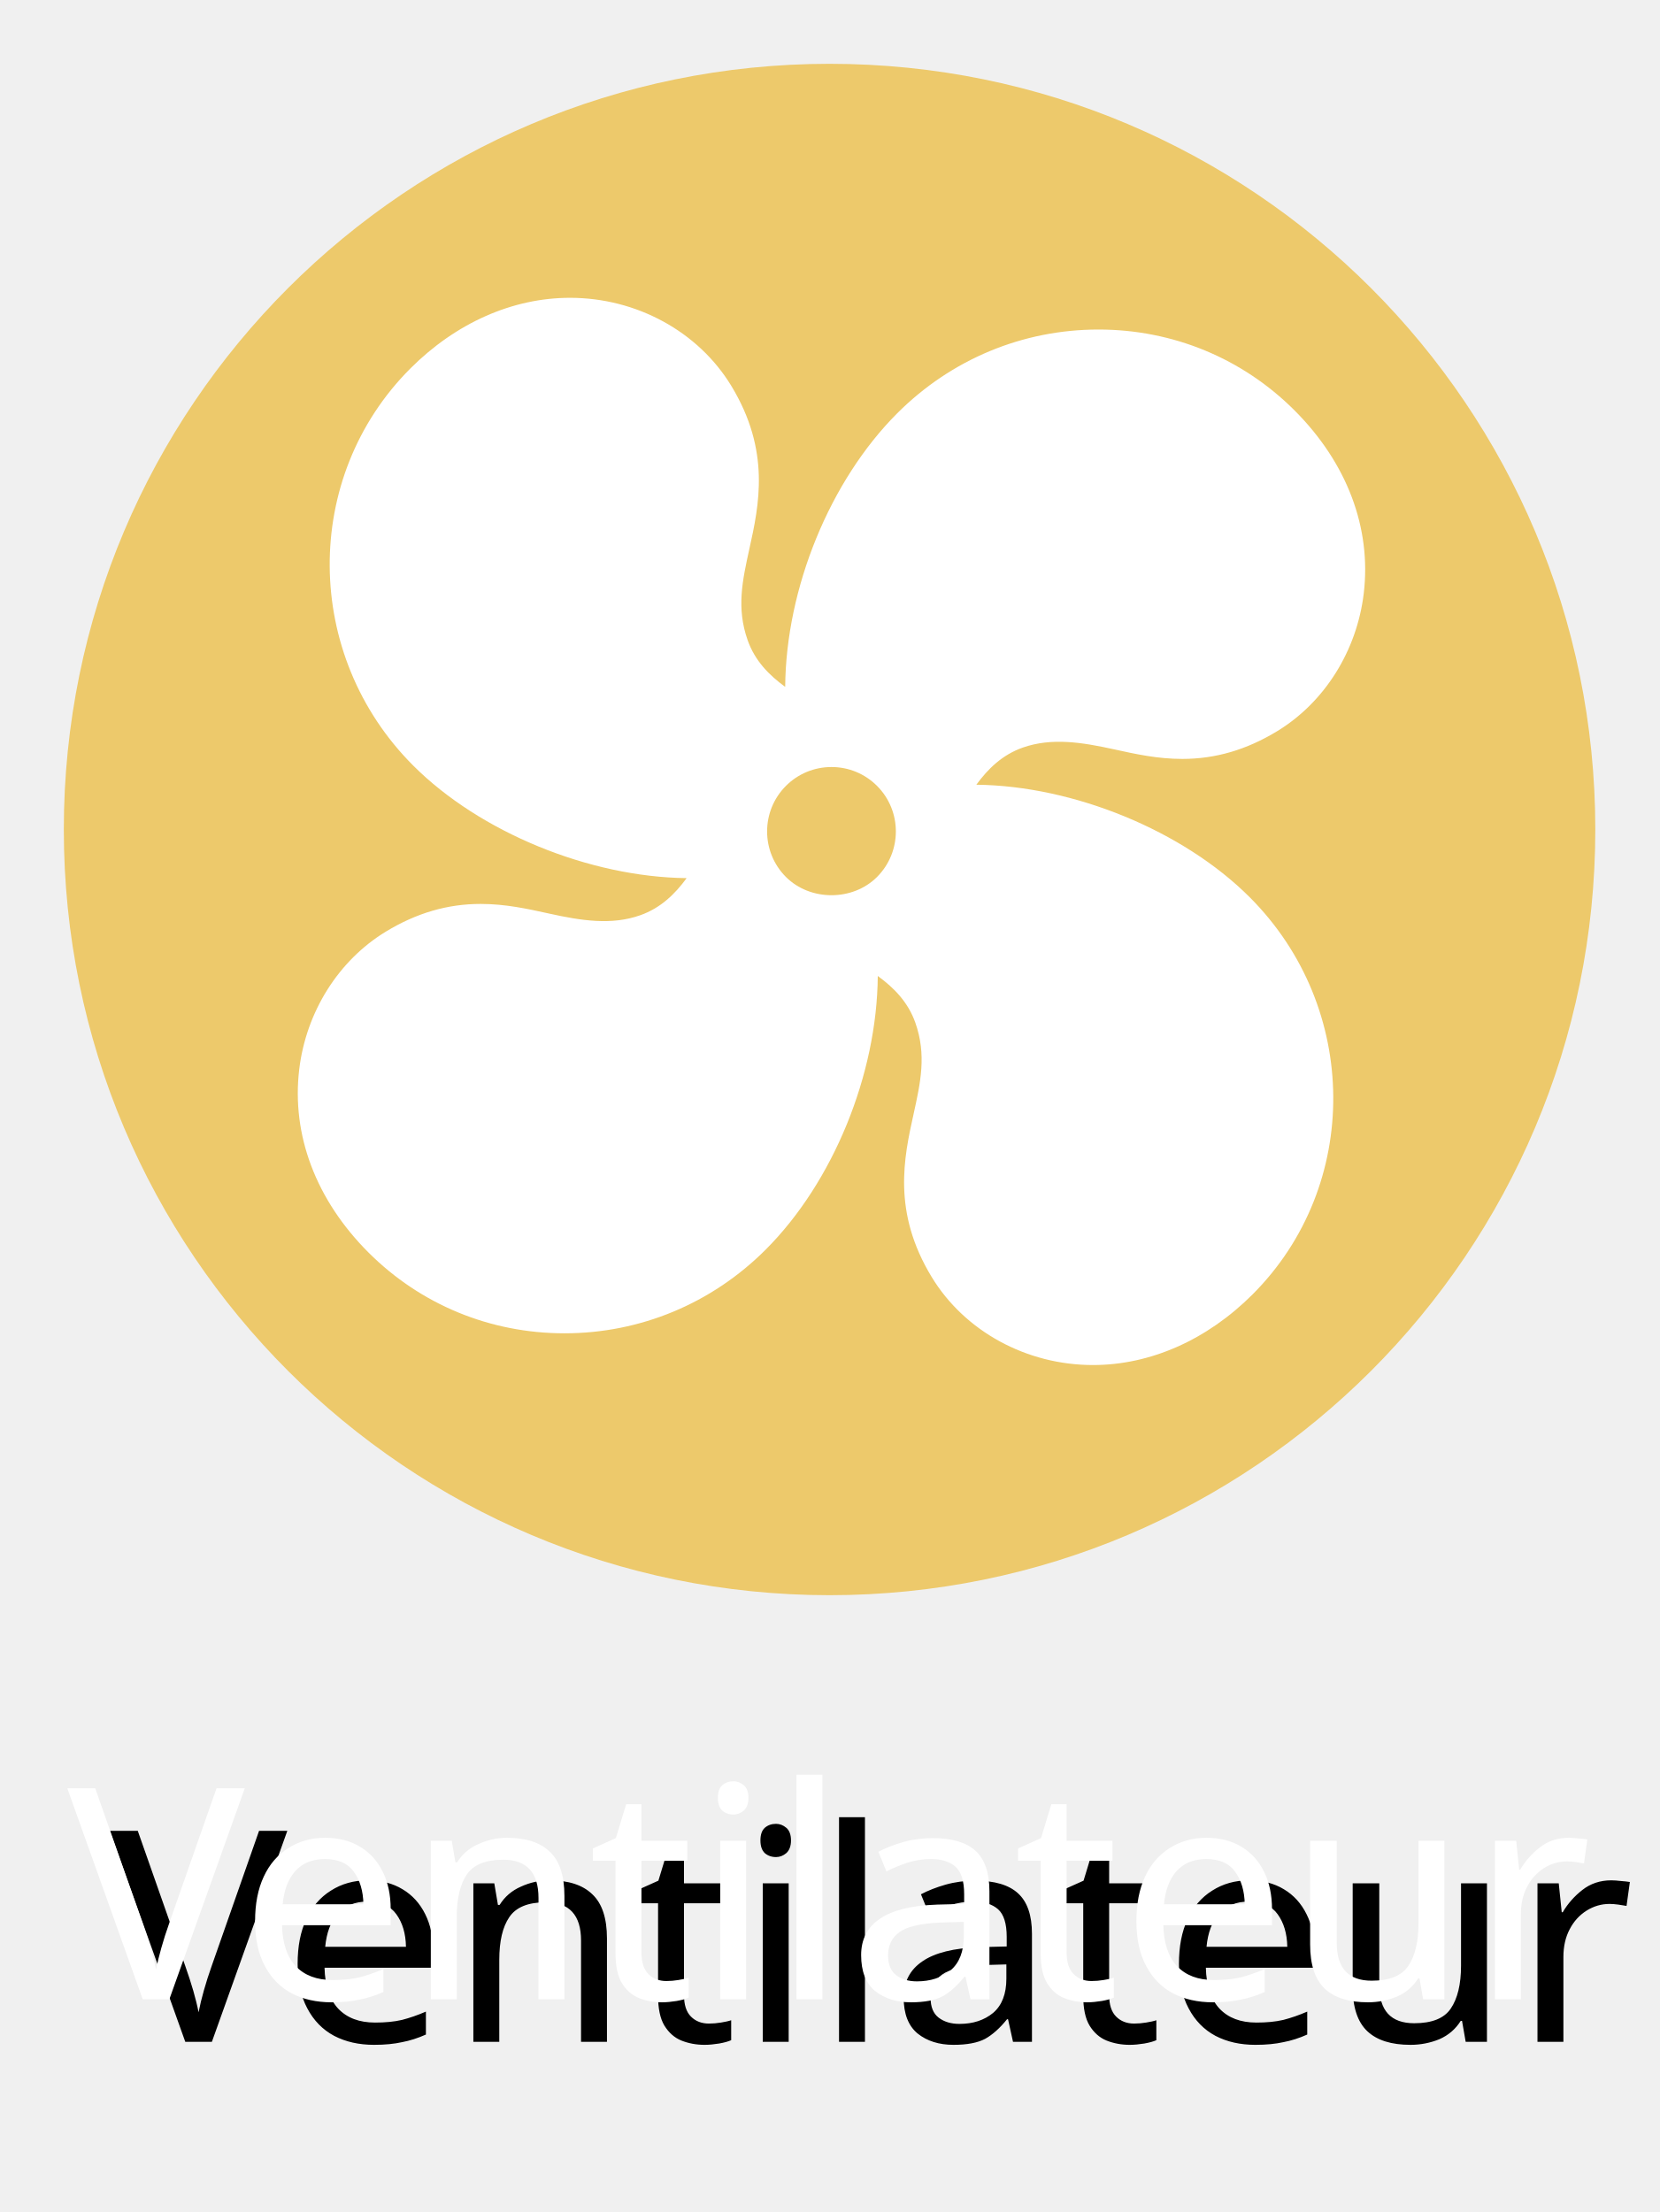
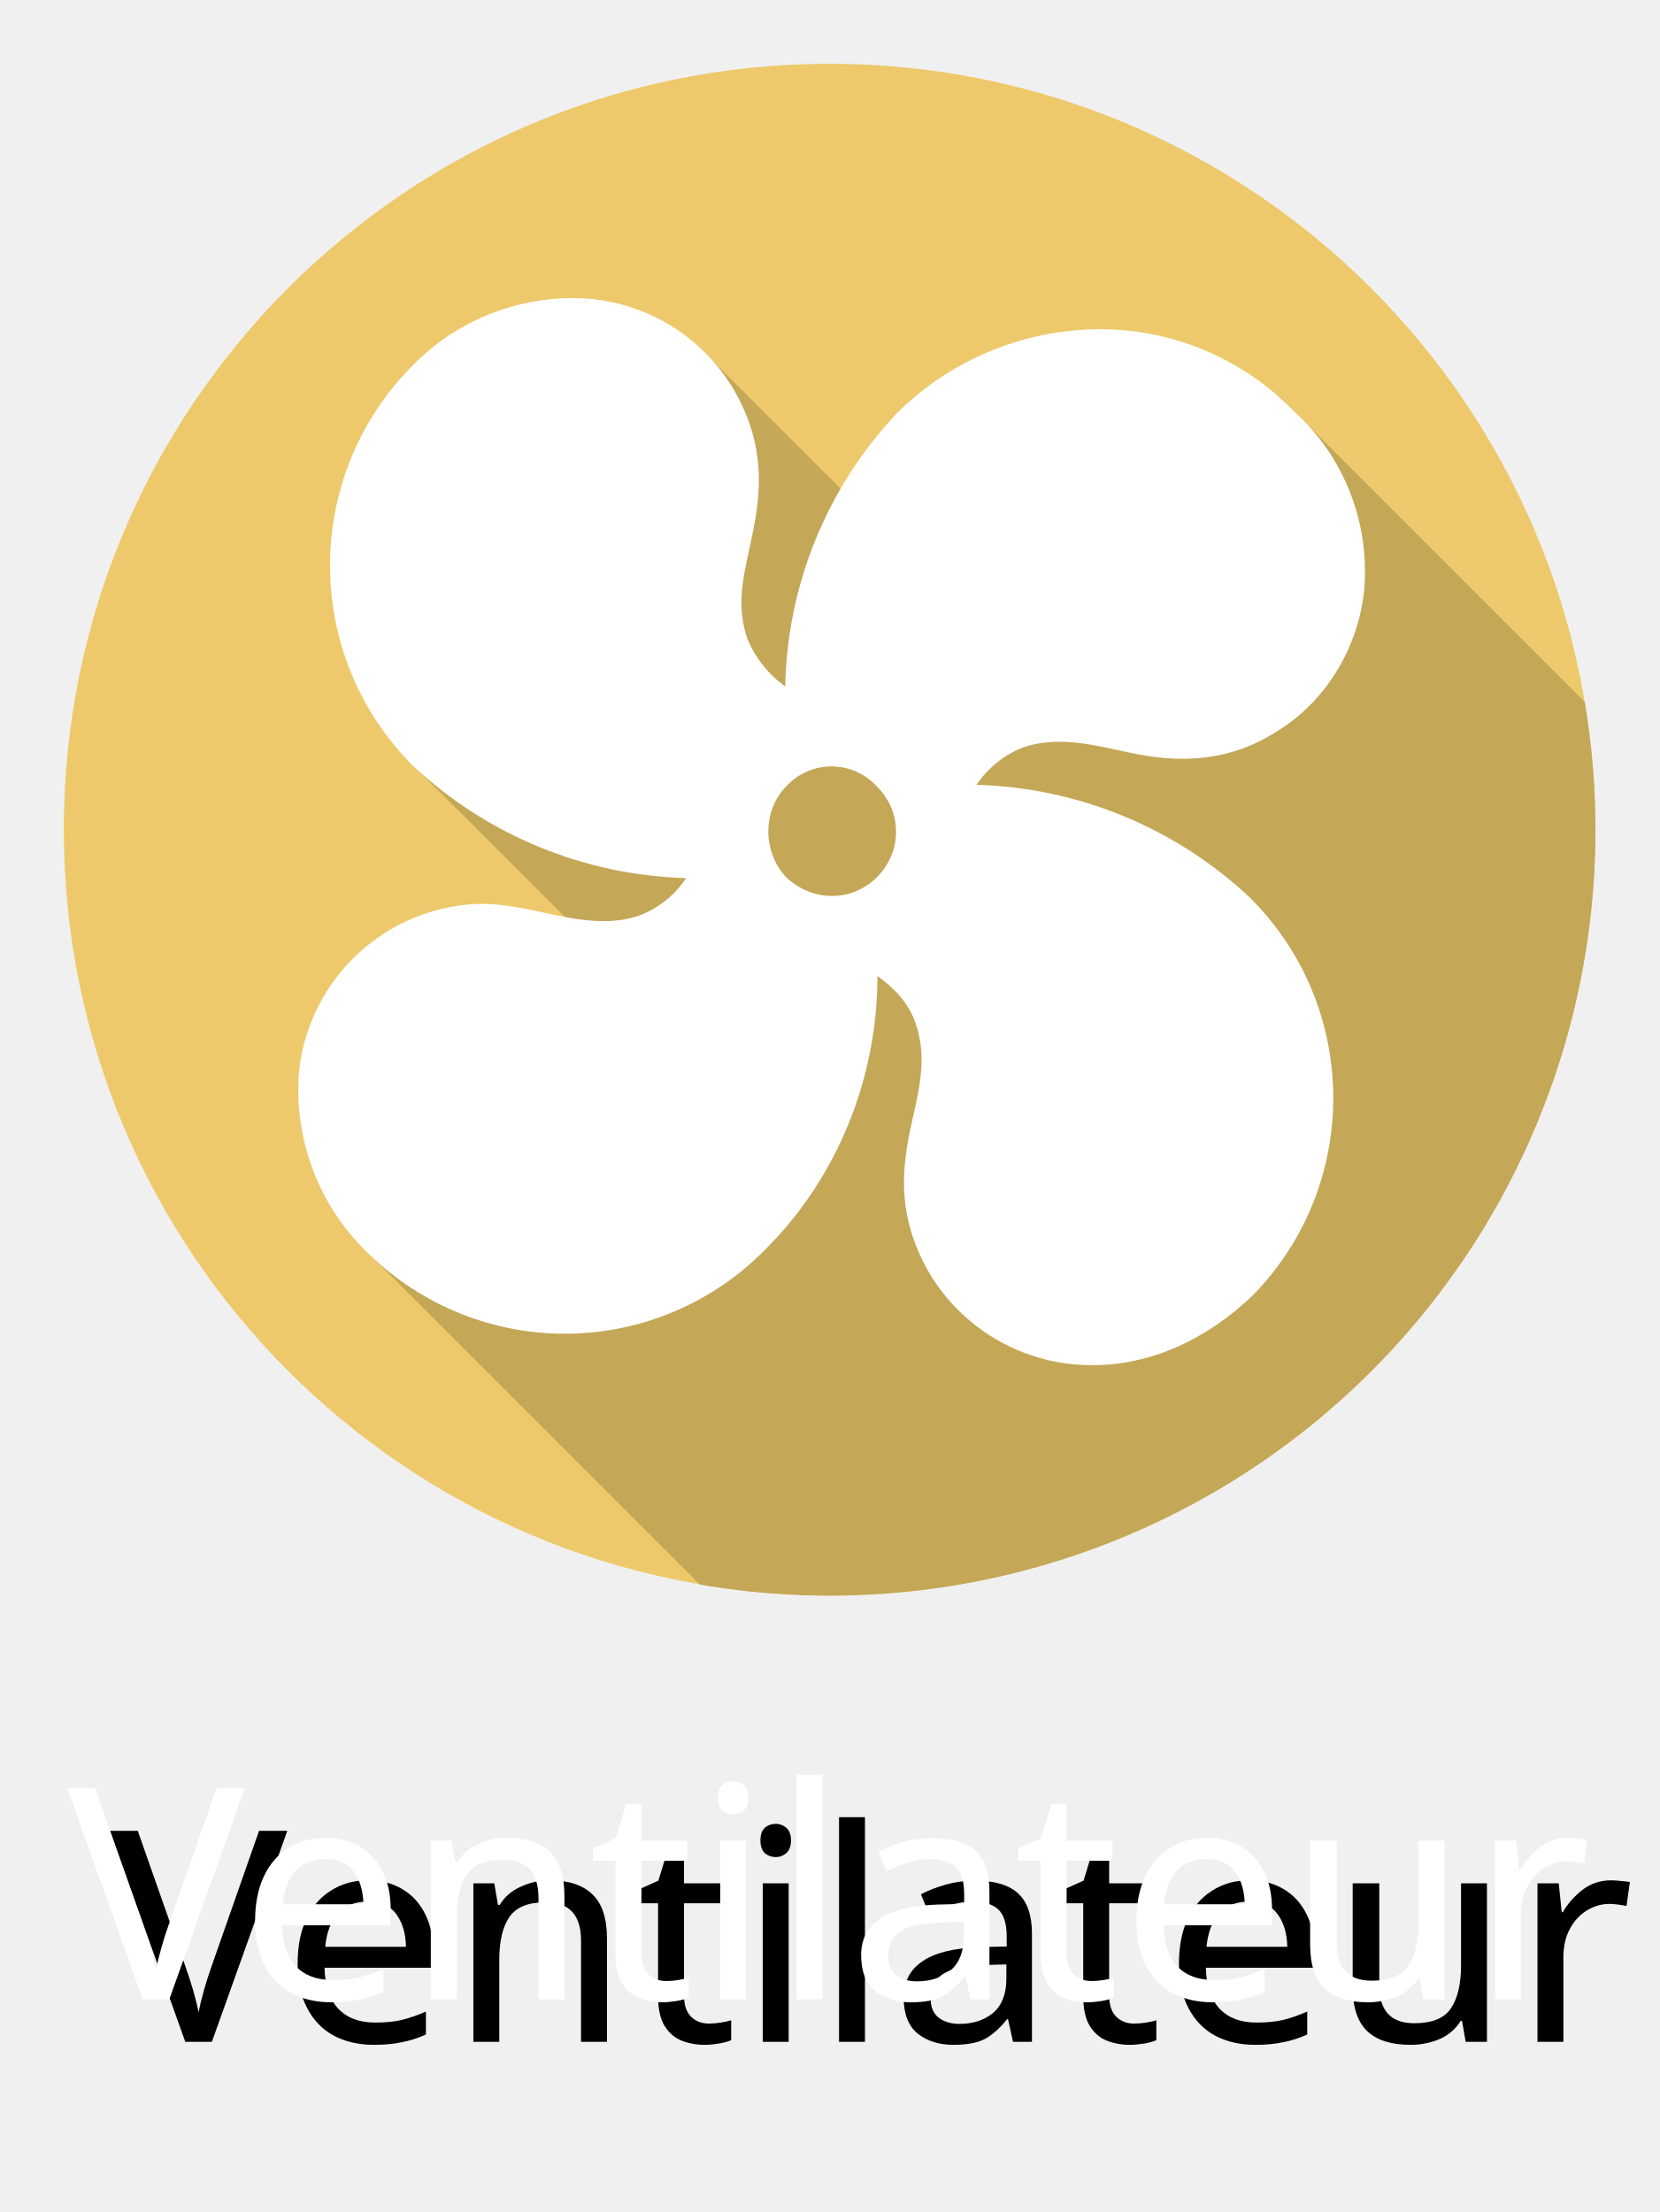
- <svg xmlns="http://www.w3.org/2000/svg" width="78" height="104" viewBox="0 0 78 104" id="svg4160" version="1.1">
-   <defs>
-     <marker id="head" orient="auto" markerWidth="2.5" markerHeight="4" refX="0.1" refY="2">
-       <polygon points="0,1.1 0,2.9 1,2" stroke-width="1" stroke="white" fill="white" stroke-linecap="round" style="stroke-linejoin:round" />
-     </marker>
-   </defs>
-   <circle cx="39" cy="39" r="36" fill="#edc96b" />
-   <g transform="translate(14,14),scale(0.17 )">
-     <path d="M200.499,124.4c7.97-2.797,16.318-1.474,25.258,0.49c5.901,1.3,12.006,2.648,18.854,2.648  c9.165,0,17.745-2.51,26.232-7.669c13.081-7.954,22.03-22.183,23.94-38.061c2.178-18.143-4.619-36.142-19.146-50.667  c-14.42-14.42-33.67-22.357-54.203-22.357c-20.955,0-40.715,8.22-55.642,23.143c-18.656,18.657-30.793,48.403-31.003,75.684  c-4.439-3.231-8.37-7.189-10.389-12.929c-3.125-8.877-1.449-16.469,0.488-25.259c2.658-12.04,5.96-27.025-5.019-45.087  C110.743,9.334,93.657,0.011,75.274,0.011c-15.858,0-31.53,6.938-44.131,19.534C1.076,49.622,1.436,98.898,31.934,129.39  c18.411,18.416,48.665,30.816,75.601,31.119c-3.221,4.395-7.159,8.266-12.851,10.272c-7.957,2.808-16.306,1.493-25.261-0.489  c-5.899-1.299-12.004-2.649-18.856-2.649c-9.161,0-17.742,2.508-26.228,7.667c-13.081,7.956-22.03,22.184-23.94,38.063  c-2.179,18.143,4.622,36.143,19.145,50.666c14.419,14.42,33.671,22.356,54.205,22.356c20.954,0,40.716-8.22,55.642-23.142  c18.656-18.657,30.792-48.402,31.004-75.683c4.436,3.23,8.367,7.189,10.389,12.927c3.124,8.877,1.449,16.469-0.49,25.26  c-2.658,12.039-5.96,27.025,5.02,45.087c9.126,15.004,26.213,24.327,44.596,24.327c15.859,0,31.531-6.939,44.132-19.534  c30.061-30.071,29.708-79.347-0.792-109.845c-18.411-18.418-48.666-30.817-75.599-31.118  C190.869,130.277,194.809,126.406,200.499,124.4z M160.187,160.187c-6.727,6.727-18.465,6.727-25.192,0  c-6.943-6.948-6.943-18.244,0-25.192c3.363-3.363,7.836-5.215,12.596-5.215c4.761,0,9.232,1.852,12.597,5.215  C167.129,141.943,167.129,153.239,160.187,160.187z" fill="#FFFFFF" />
-   </g>
-   <text style="font-size:13.9px;font-family:'Microsoft YaHei';        text-anchor:middle;fill:black;stroke:none;stroke-width:1px;stroke-linecap:butt;stroke-linejoin:miter;stroke-opacity:1" x="41" y="96">Ventilateur</text>
-   <text style="font-size:13.9px;font-family:'Microsoft YaHei';        text-anchor:middle;fill:#ffffff;stroke:none;stroke-width:1px;stroke-linecap:butt;stroke-linejoin:miter;stroke-opacity:1" x="39" y="94">Ventilateur</text>
+ <svg xmlns="http://www.w3.org/2000/svg" height="104" version="1.1" viewBox="0 0 78 104" width="78">
+   <circle cx="39" cy="39" fill="#edc96b" r="36" />
+   <path d="M60.2 18.7l14.3 14.3a36 36 1 0,1 -41.6 41.5    l-16 -16     l12.52 -12.52      l-10.5 -10.5      l 13.8 -19.3      l10 10 z" fill="#c4a757" />
+   <path d="M200.5 124.4c8-2.8 16.3-1.5 25.3.5 5.9 1.3 12 2.6 18.8 2.6 9.2 0 17.8-2.2 26.2-7.6 13.1-8 22-22.2 24-38 2-19-5.2-37.7-19.2-50.4a74.6 74.6 0 0 0-54.2-22.8 80 80 0 0 0-55.6 23.1 113.4 113.4 0 0 0-31 75.7 30.8 30.8 0 0 1-10.4-13c-3.1-8.8-1.4-16.4.5-25.2 2.6-12 6-27-5-45A51.6 51.6 0 0 0 75.3.1 62 62 0 0 0 31 19.5a78.4 78.4 0 0 0 .8 109.9 115.2 115.2 0 0 0 75.6 31.1 27.1 27.1 0 0 1-12.8 10.3c-8 2.8-16.3 1.5-25.3-.5-5.9-1.2-12-2.7-18.8-2.7-25.7.7-47 20.1-50.1 45.7a62.6 62.6 0 0 0 19.1 51 77.6 77.6 0 0 0 109.8-1.1c19.9-19.8 31-47.3 31-75.6 4.5 3.2 8.5 7.2 10.5 12.9 3.1 8.9 1.4 16.8-.5 25.3-2.7 12-6 27 5 45a52.2 52.2 0 0 0 44.6 24.4c15.9 0 31.5-7 44.5-19.6a78.1 78.1 0 0 0-1.2-109.8 115.1 115.1 0 0 0-75.5-31.1c3-4.5 7.6-8.3 12.8-10.3zm-40.3 35.8c-7 7-17.8 7-25.2 0-6.5-7-6.5-18.3 0-25a17 17 0 0 1 25.2 0c7 7 7 18 0 25z" fill="#FFF" transform="matrix(.17 0 0 .17 14 14)" />
+   <text fill="#000" font-family="Microsoft YaHei" font-size="13.9" stroke="none" stroke-linecap="butt" stroke-linejoin="miter" stroke-opacity="1" stroke-width="1" text-anchor="middle" x="41" y="96">
+     Ventilateur
+   </text>
+   <text fill="#fff" font-family="Microsoft YaHei" font-size="13.9" stroke="none" stroke-linecap="butt" stroke-linejoin="miter" stroke-opacity="1" stroke-width="1" text-anchor="middle" x="39" y="94">
+     Ventilateur
+   </text>
</svg>
